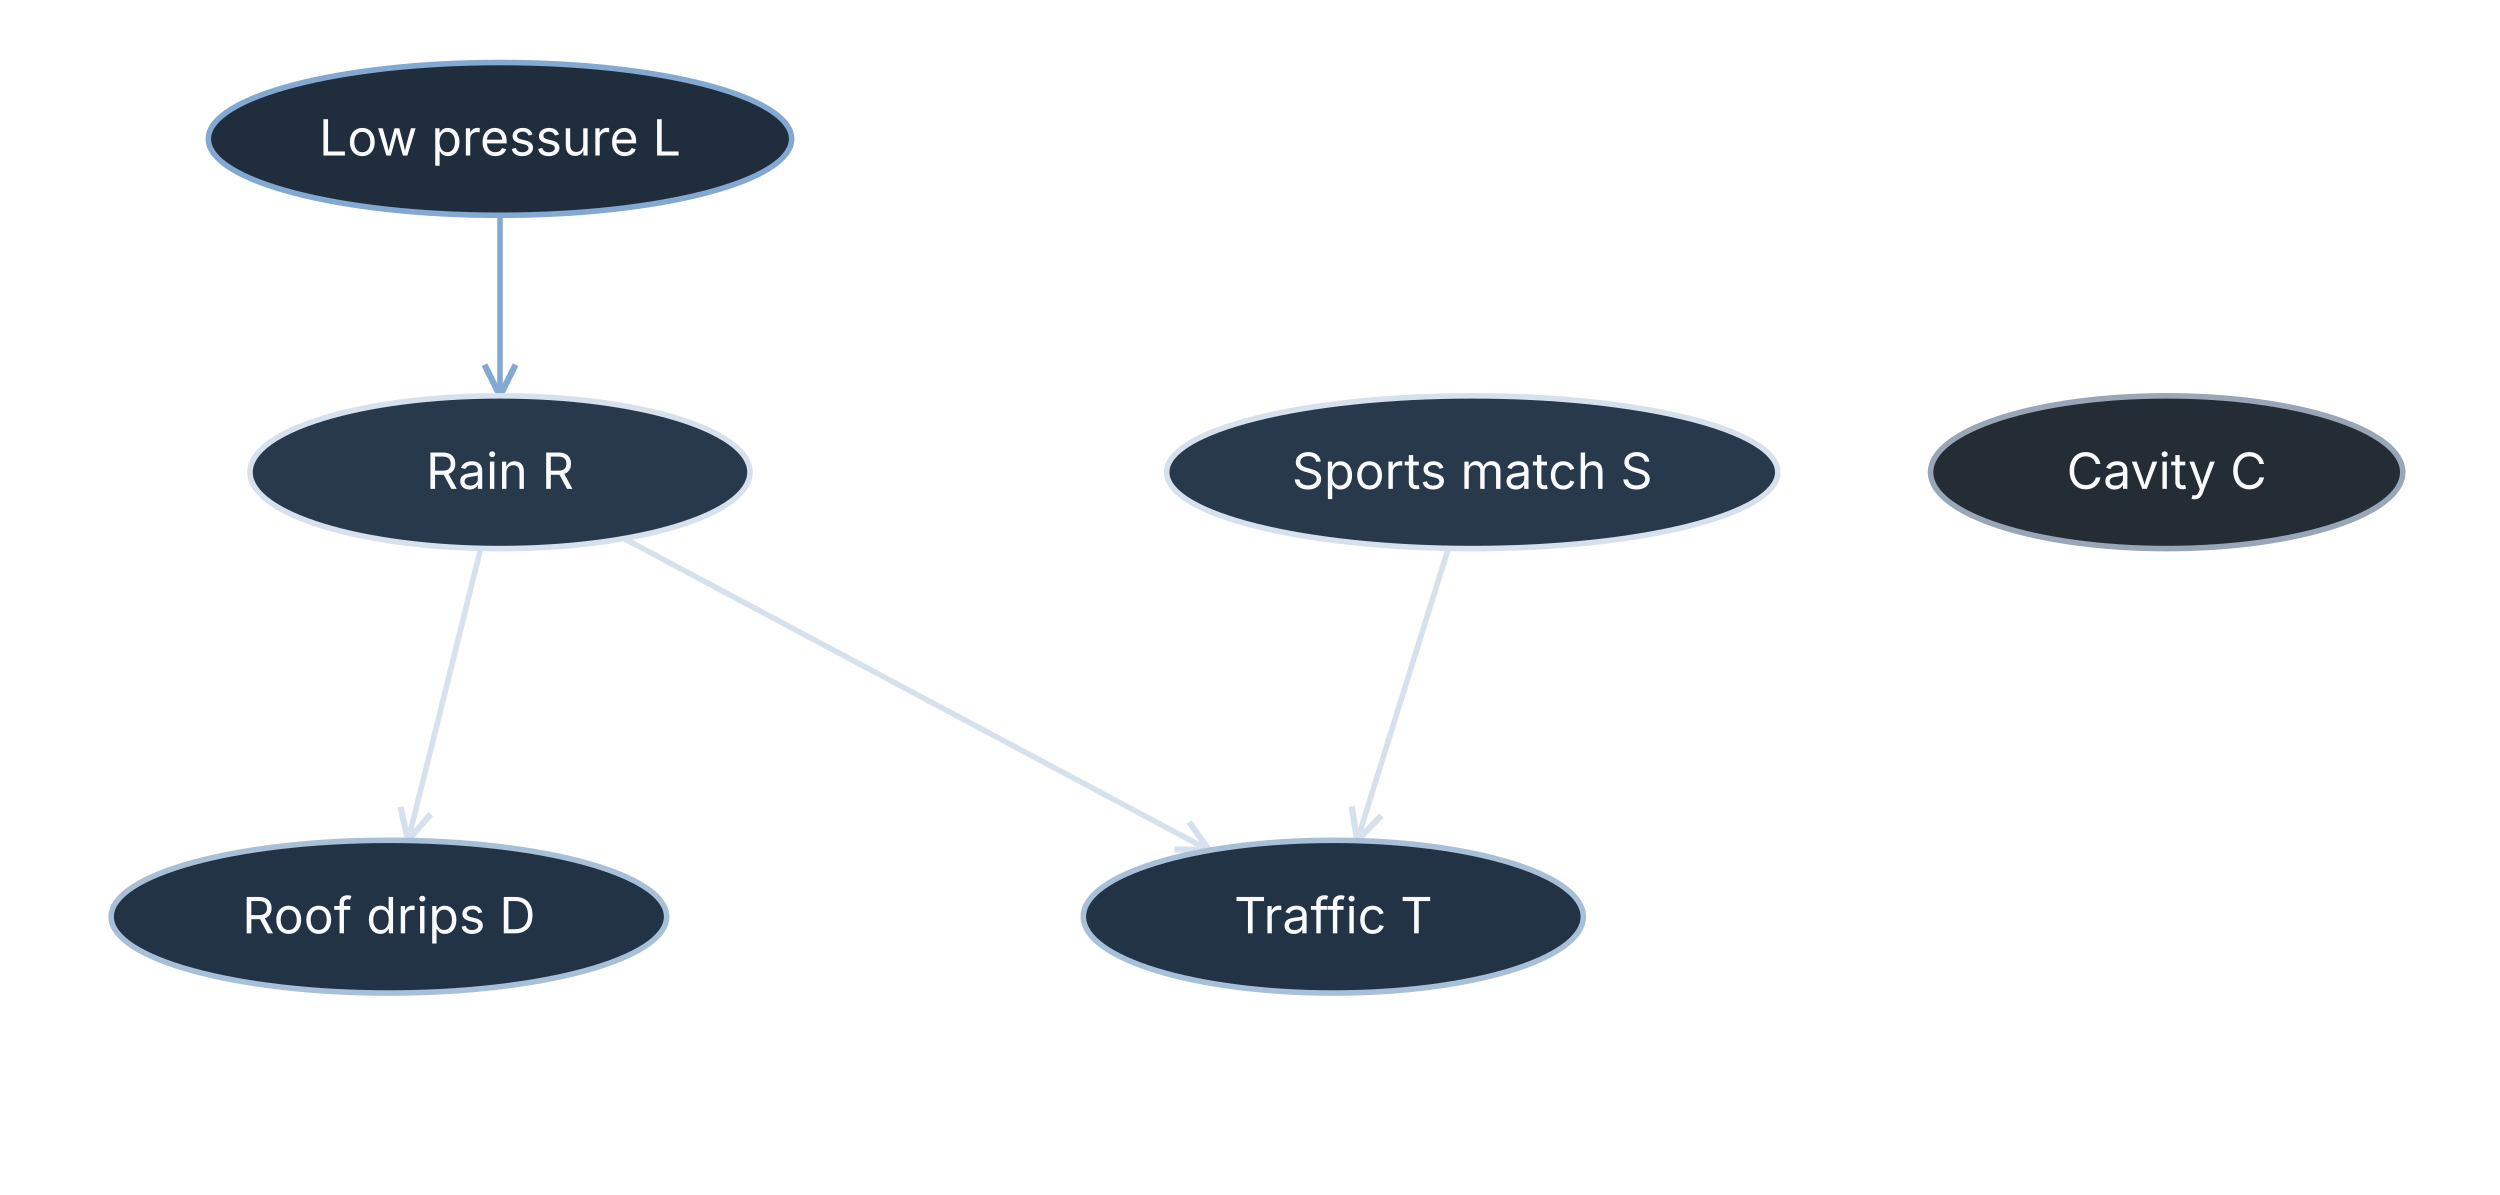
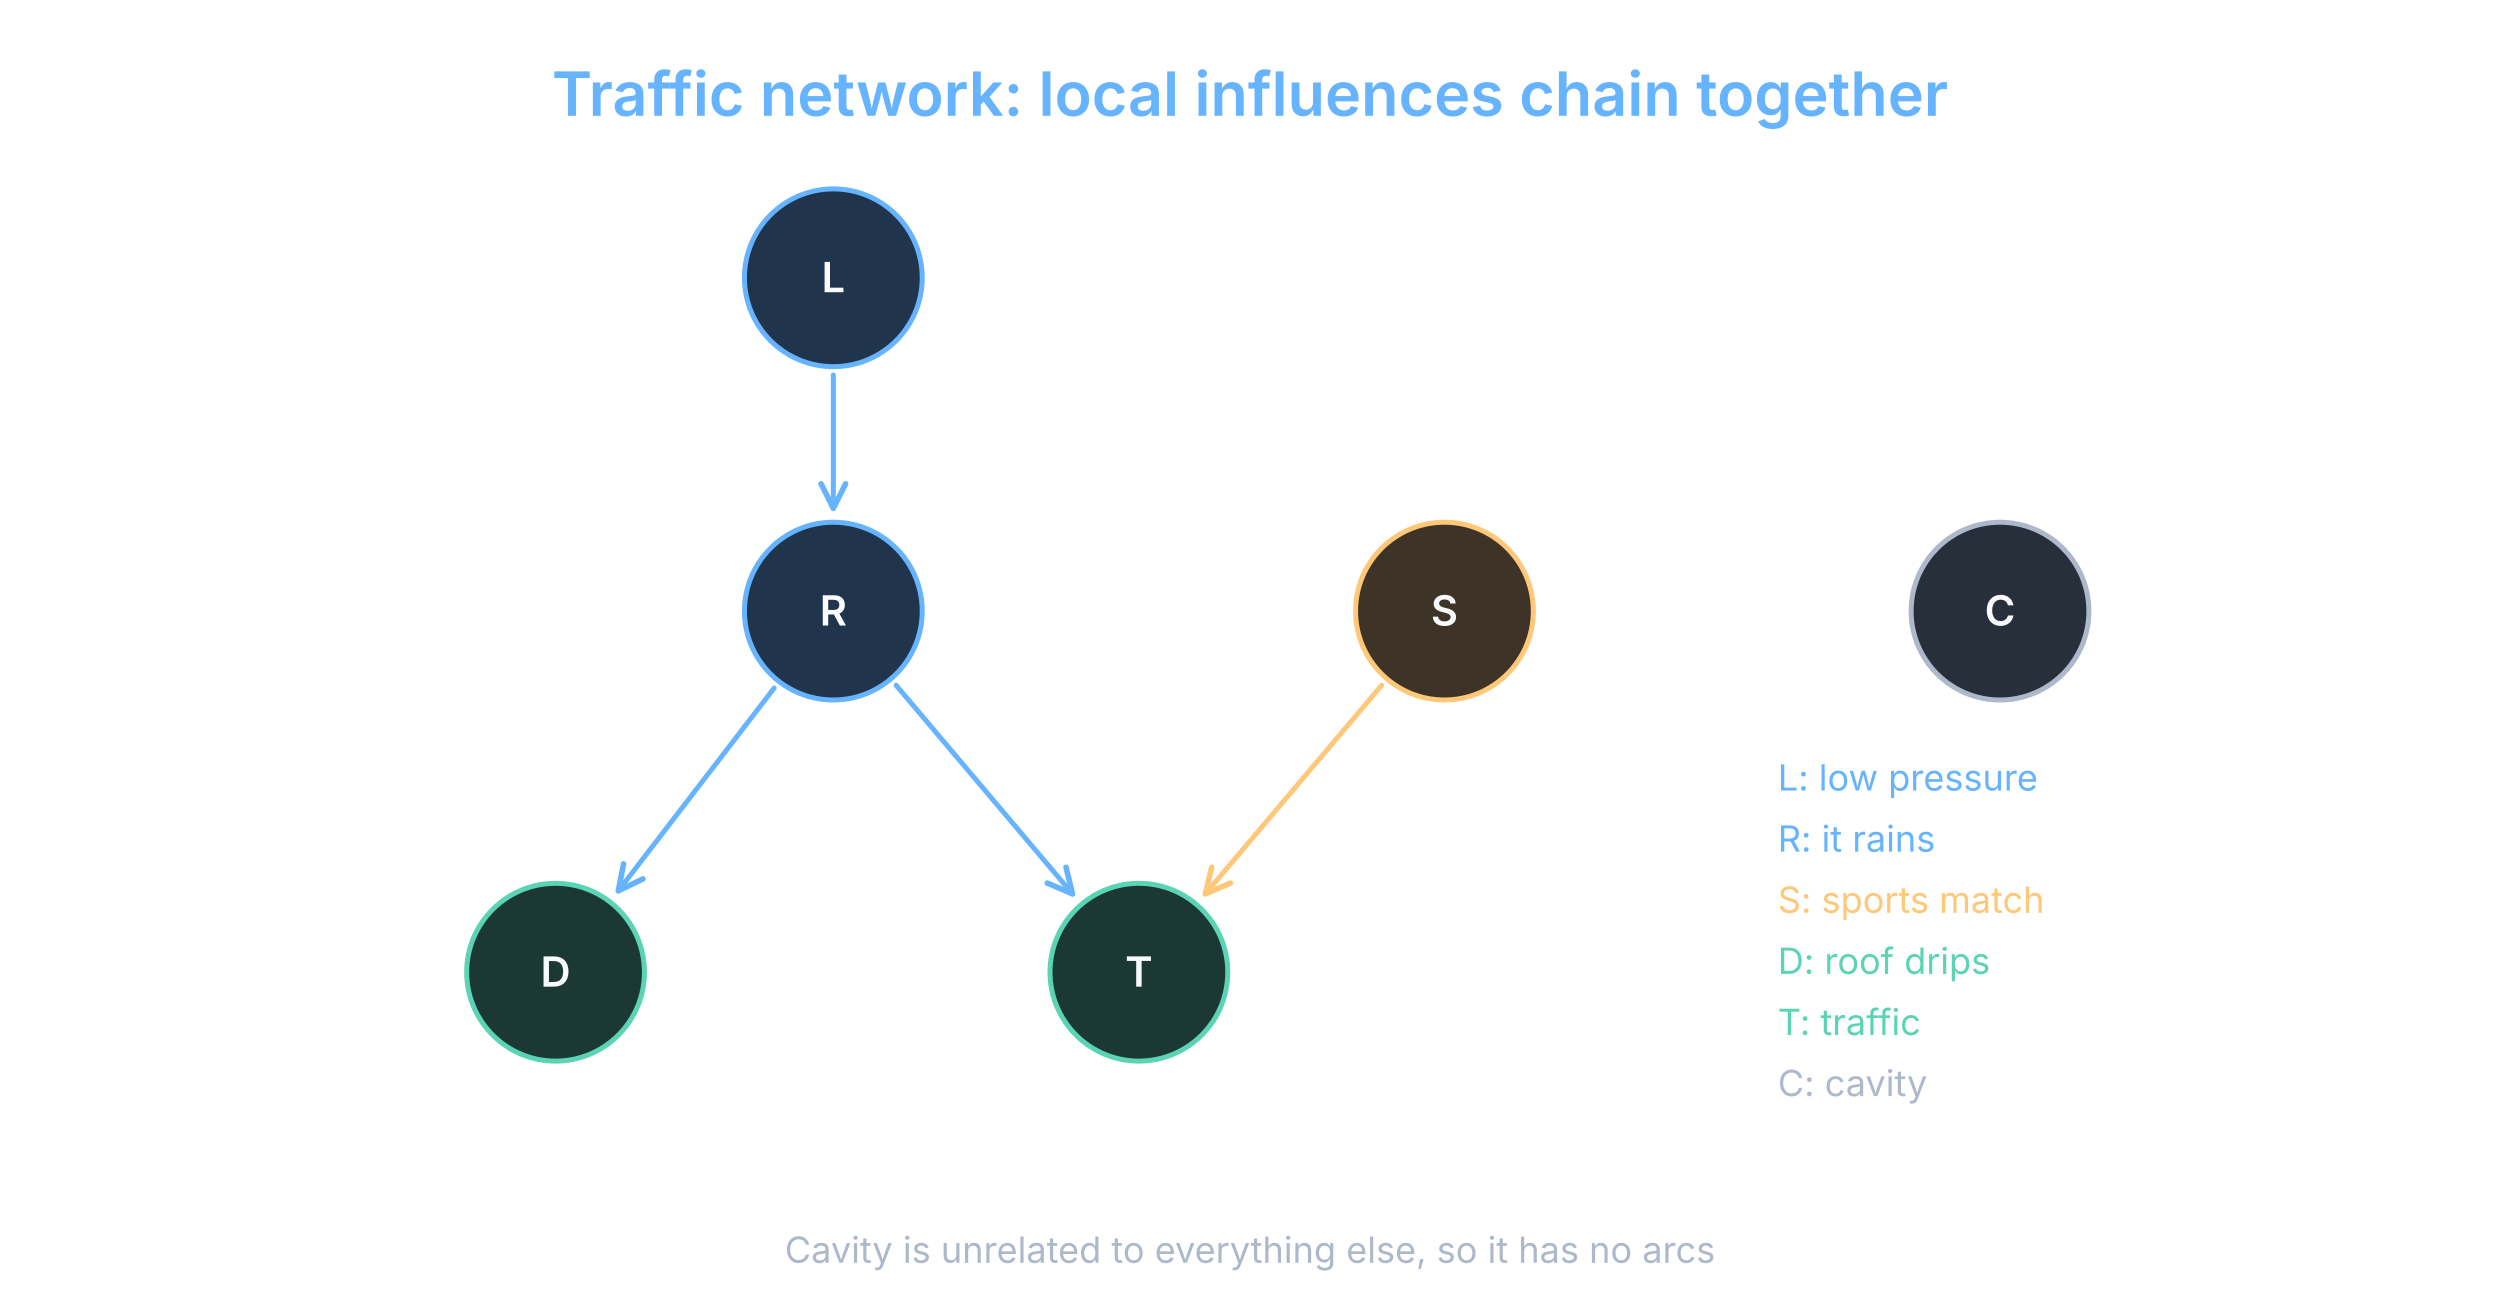
- <svg xmlns="http://www.w3.org/2000/svg" width="100%" viewBox="0 0 900 430" role="img" font-family="Inter, Arial, sans-serif">
+ <svg xmlns="http://www.w3.org/2000/svg" width="100%" viewBox="0 0 900 470" role="img">
  <defs>
-     <marker id="a66b3ff" viewBox="0 0 10 10" refX="9" refY="5" markerWidth="7" markerHeight="7" orient="auto">
-       <path d="M1 1L9 5L1 9" fill="none" stroke="#83a8d1" stroke-width="1.6" />
+     <marker id="m66b3ff" viewBox="0 0 10 10" refX="8.5" refY="5" markerWidth="7" markerHeight="7" orient="auto-start-reverse">
+       <path d="M1.5 1.5 L8.5 5 L1.5 8.5" fill="none" stroke="#66b3ff" stroke-width="1.6" stroke-linecap="round" stroke-linejoin="round" />
    </marker>
-     <marker id="ab89aff" viewBox="0 0 10 10" refX="9" refY="5" markerWidth="7" markerHeight="7" orient="auto">
-       <path d="M1 1L9 5L1 9" fill="none" stroke="#d6e1ed" stroke-width="1.6" />
-     </marker>
-     <marker id="a5ad4b5" viewBox="0 0 10 10" refX="9" refY="5" markerWidth="7" markerHeight="7" orient="auto">
-       <path d="M1 1L9 5L1 9" fill="none" stroke="#a8bfd8" stroke-width="1.6" />
-     </marker>
-     <marker id="affc778" viewBox="0 0 10 10" refX="9" refY="5" markerWidth="7" markerHeight="7" orient="auto">
-       <path d="M1 1L9 5L1 9" fill="none" stroke="#b3c5d9" stroke-width="1.6" />
-     </marker>
-     <marker id="aff939b" viewBox="0 0 10 10" refX="9" refY="5" markerWidth="7" markerHeight="7" orient="auto">
-       <path d="M1 1L9 5L1 9" fill="none" stroke="#96adc6" stroke-width="1.6" />
-     </marker>
-     <marker id="aadb9cb" viewBox="0 0 10 10" refX="9" refY="5" markerWidth="7" markerHeight="7" orient="auto">
-       <path d="M1 1L9 5L1 9" fill="none" stroke="#98a6b7" stroke-width="1.6" />
+     <marker id="mffc778" viewBox="0 0 10 10" refX="8.5" refY="5" markerWidth="7" markerHeight="7" orient="auto-start-reverse">
+       <path d="M1.5 1.5 L8.5 5 L1.5 8.5" fill="none" stroke="#ffc778" stroke-width="1.6" stroke-linecap="round" stroke-linejoin="round" />
    </marker>
  </defs>
-   <line x1="180.0" y1="77.5" x2="180.0" y2="142.5" stroke="#83a8d1" stroke-width="2" vector-effect="non-scaling-stroke" marker-end="url(#a66b3ff)" />
-   <line x1="173.1" y1="197.4" x2="146.9" y2="302.6" stroke="#d6e1ed" stroke-width="2" vector-effect="non-scaling-stroke" marker-end="url(#ab89aff)" />
-   <line x1="224.7" y1="193.9" x2="435.3" y2="306.1" stroke="#d6e1ed" stroke-width="2" vector-effect="non-scaling-stroke" marker-end="url(#ab89aff)" />
-   <line x1="521.4" y1="197.4" x2="488.6" y2="302.6" stroke="#d6e1ed" stroke-width="2" vector-effect="non-scaling-stroke" marker-end="url(#ab89aff)" />
-   <ellipse cx="180" cy="50" rx="105.0" ry="27.5" fill="#1f2d3d" stroke="#83a8d1" stroke-width="2" />
-   <text x="180" y="56.0" text-anchor="middle" fill="#f8fafc" font-size="18" font-family="Inter, sans-serif">Low pressure L</text>
-   <ellipse cx="180" cy="170" rx="90.0" ry="27.5" fill="#28394c" stroke="#d6e1ed" stroke-width="2" />
-   <text x="180" y="176.0" text-anchor="middle" fill="#f8fafc" font-size="18" font-family="Inter, sans-serif">Rain R</text>
-   <ellipse cx="530" cy="170" rx="110.0" ry="27.5" fill="#28394c" stroke="#d6e1ed" stroke-width="2" />
-   <text x="530" y="176.0" text-anchor="middle" fill="#f8fafc" font-size="18" font-family="Inter, sans-serif">Sports match S</text>
-   <ellipse cx="780" cy="170" rx="85.0" ry="27.5" fill="#242c36" stroke="#98a6b7" stroke-width="2" />
-   <text x="780" y="176.0" text-anchor="middle" fill="#f8fafc" font-size="18" font-family="Inter, sans-serif">Cavity C</text>
-   <ellipse cx="140" cy="330" rx="100.0" ry="27.5" fill="#223346" stroke="#a8bfd8" stroke-width="2" />
-   <text x="140" y="336.0" text-anchor="middle" fill="#f8fafc" font-size="18" font-family="Inter, sans-serif">Roof drips D</text>
-   <ellipse cx="480" cy="330" rx="90.0" ry="27.5" fill="#223346" stroke="#a8bfd8" stroke-width="2" />
-   <text x="480" y="336.0" text-anchor="middle" fill="#f8fafc" font-size="18" font-family="Inter, sans-serif">Traffic T</text>
+   <text x="450.0" y="41.7" text-anchor="middle" font-family="Inter, ui-sans-serif, system-ui, -apple-system, BlinkMacSystemFont, Segoe UI, sans-serif" font-size="22" fill="#66b3ff" font-weight="600">Traffic network: local influences chain together</text>
+   <ellipse cx="300.0" cy="100.0" rx="32.0" ry="32.0" fill="#20344c" stroke="#66b3ff" stroke-width="1.8" vector-effect="non-scaling-stroke" />
+   <text x="300.0" y="105.2" text-anchor="middle" font-family="Inter, ui-sans-serif, system-ui, -apple-system, BlinkMacSystemFont, Segoe UI, sans-serif" font-size="15" fill="#f8fafc" font-weight="600">L</text>
+   <ellipse cx="300.0" cy="220.0" rx="32.0" ry="32.0" fill="#20344c" stroke="#66b3ff" stroke-width="1.8" vector-effect="non-scaling-stroke" />
+   <text x="300.0" y="225.2" text-anchor="middle" font-family="Inter, ui-sans-serif, system-ui, -apple-system, BlinkMacSystemFont, Segoe UI, sans-serif" font-size="15" fill="#f8fafc" font-weight="600">R</text>
+   <ellipse cx="520.0" cy="220.0" rx="32.0" ry="32.0" fill="#3d3326" stroke="#ffc778" stroke-width="1.8" vector-effect="non-scaling-stroke" />
+   <text x="520.0" y="225.2" text-anchor="middle" font-family="Inter, ui-sans-serif, system-ui, -apple-system, BlinkMacSystemFont, Segoe UI, sans-serif" font-size="15" fill="#f8fafc" font-weight="600">S</text>
+   <ellipse cx="200.0" cy="350.0" rx="32.0" ry="32.0" fill="#1b3835" stroke="#5ad4b5" stroke-width="1.8" vector-effect="non-scaling-stroke" />
+   <text x="200.0" y="355.2" text-anchor="middle" font-family="Inter, ui-sans-serif, system-ui, -apple-system, BlinkMacSystemFont, Segoe UI, sans-serif" font-size="15" fill="#f8fafc" font-weight="600">D</text>
+   <ellipse cx="410.0" cy="350.0" rx="32.0" ry="32.0" fill="#1b3835" stroke="#5ad4b5" stroke-width="1.8" vector-effect="non-scaling-stroke" />
+   <text x="410.0" y="355.2" text-anchor="middle" font-family="Inter, ui-sans-serif, system-ui, -apple-system, BlinkMacSystemFont, Segoe UI, sans-serif" font-size="15" fill="#f8fafc" font-weight="600">T</text>
+   <ellipse cx="720.0" cy="220.0" rx="32.0" ry="32.0" fill="#272f3b" stroke="#adb9cb" stroke-width="1.8" vector-effect="non-scaling-stroke" />
+   <text x="720.0" y="225.2" text-anchor="middle" font-family="Inter, ui-sans-serif, system-ui, -apple-system, BlinkMacSystemFont, Segoe UI, sans-serif" font-size="15" fill="#f8fafc" font-weight="600">C</text>
+   <path d="M300.0 135.0 L300.0 183.0" fill="none" stroke="#66b3ff" stroke-width="1.8" stroke-linecap="round" stroke-linejoin="round" vector-effect="non-scaling-stroke" marker-end="url(#m66b3ff)" />
+   <path d="M278.7 247.7 L222.6 320.7" fill="none" stroke="#66b3ff" stroke-width="1.8" stroke-linecap="round" stroke-linejoin="round" vector-effect="non-scaling-stroke" marker-end="url(#m66b3ff)" />
+   <path d="M322.6 246.7 L386.1 321.8" fill="none" stroke="#66b3ff" stroke-width="1.8" stroke-linecap="round" stroke-linejoin="round" vector-effect="non-scaling-stroke" marker-end="url(#m66b3ff)" />
+   <path d="M497.4 246.7 L433.9 321.8" fill="none" stroke="#ffc778" stroke-width="1.8" stroke-linecap="round" stroke-linejoin="round" vector-effect="non-scaling-stroke" marker-end="url(#mffc778)" />
+   <text x="640.0" y="284.6" text-anchor="start" font-family="Inter, ui-sans-serif, system-ui, -apple-system, BlinkMacSystemFont, Segoe UI, sans-serif" font-size="13" fill="#66b3ff">L: low pressure</text>
+   <text x="640.0" y="306.6" text-anchor="start" font-family="Inter, ui-sans-serif, system-ui, -apple-system, BlinkMacSystemFont, Segoe UI, sans-serif" font-size="13" fill="#66b3ff">R: it rains</text>
+   <text x="640.0" y="328.6" text-anchor="start" font-family="Inter, ui-sans-serif, system-ui, -apple-system, BlinkMacSystemFont, Segoe UI, sans-serif" font-size="13" fill="#ffc778">S: sports match</text>
+   <text x="640.0" y="350.6" text-anchor="start" font-family="Inter, ui-sans-serif, system-ui, -apple-system, BlinkMacSystemFont, Segoe UI, sans-serif" font-size="13" fill="#5ad4b5">D: roof drips</text>
+   <text x="640.0" y="372.6" text-anchor="start" font-family="Inter, ui-sans-serif, system-ui, -apple-system, BlinkMacSystemFont, Segoe UI, sans-serif" font-size="13" fill="#5ad4b5">T: traffic</text>
+   <text x="640.0" y="394.6" text-anchor="start" font-family="Inter, ui-sans-serif, system-ui, -apple-system, BlinkMacSystemFont, Segoe UI, sans-serif" font-size="13" fill="#adb9cb">C: cavity</text>
+   <text x="450.0" y="454.6" text-anchor="middle" font-family="Inter, ui-sans-serif, system-ui, -apple-system, BlinkMacSystemFont, Segoe UI, sans-serif" font-size="13" fill="#adb9cb">Cavity is unrelated to everything else, so it has no arcs</text>
</svg>
